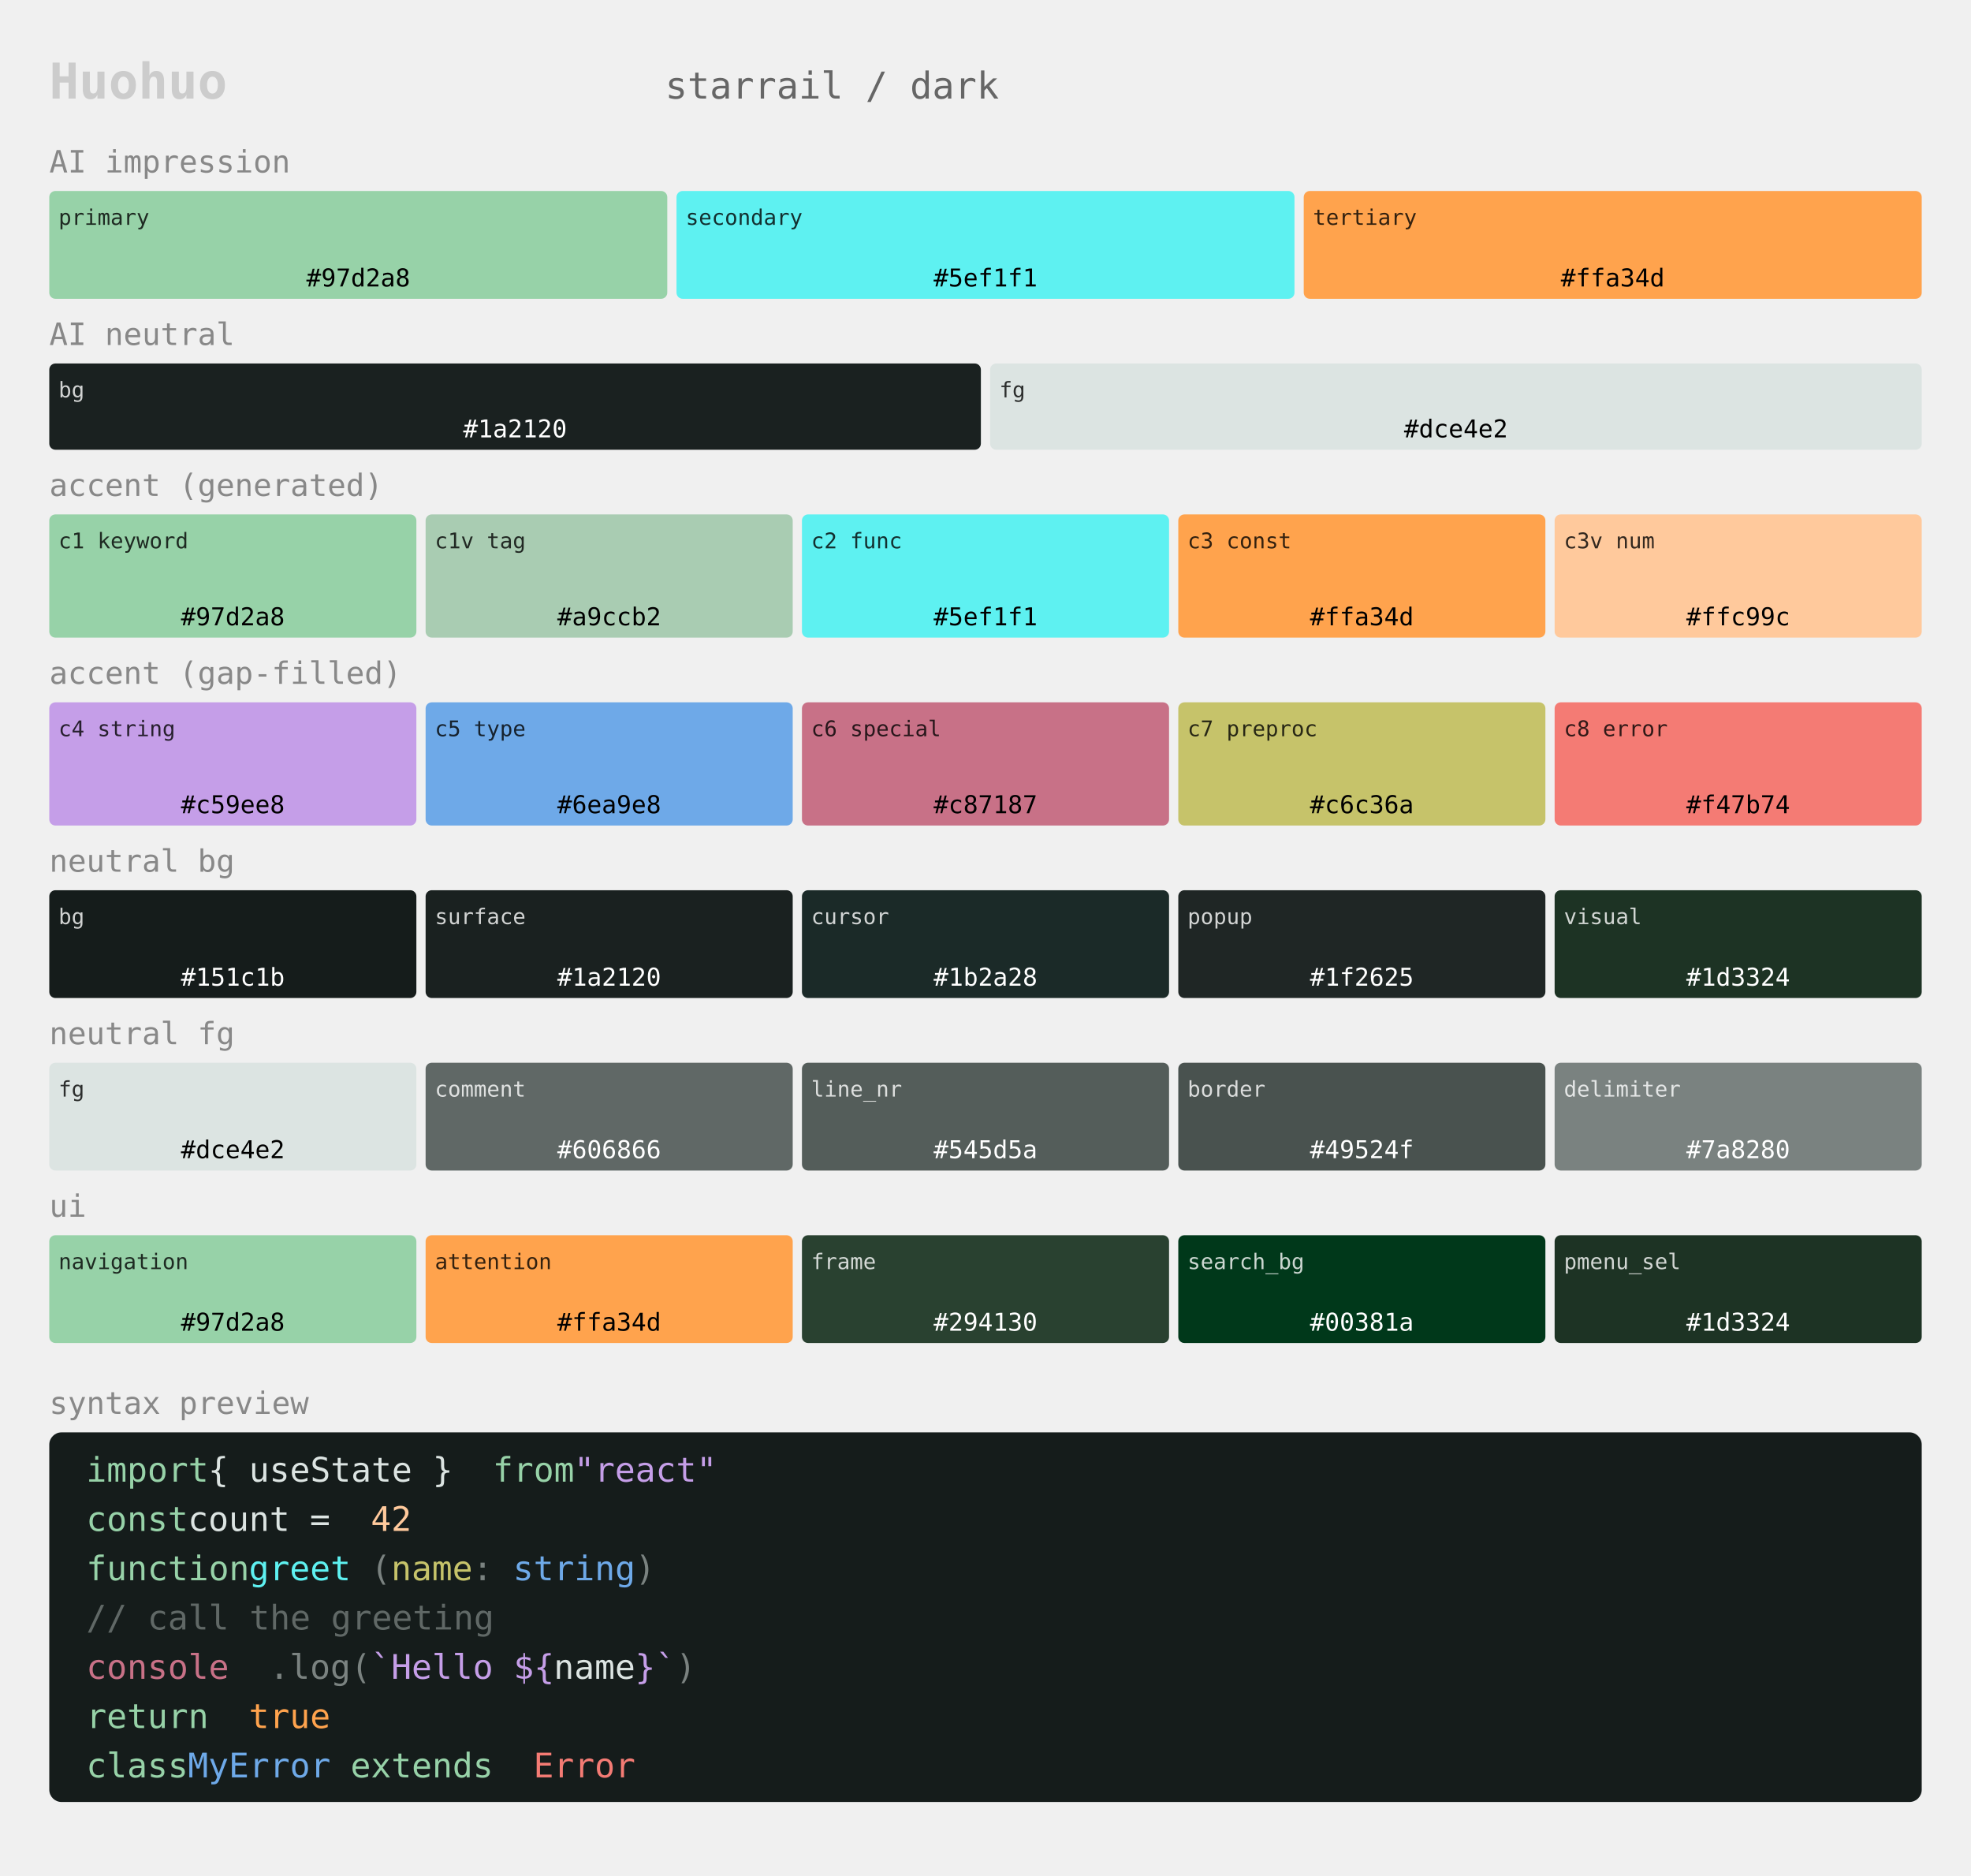
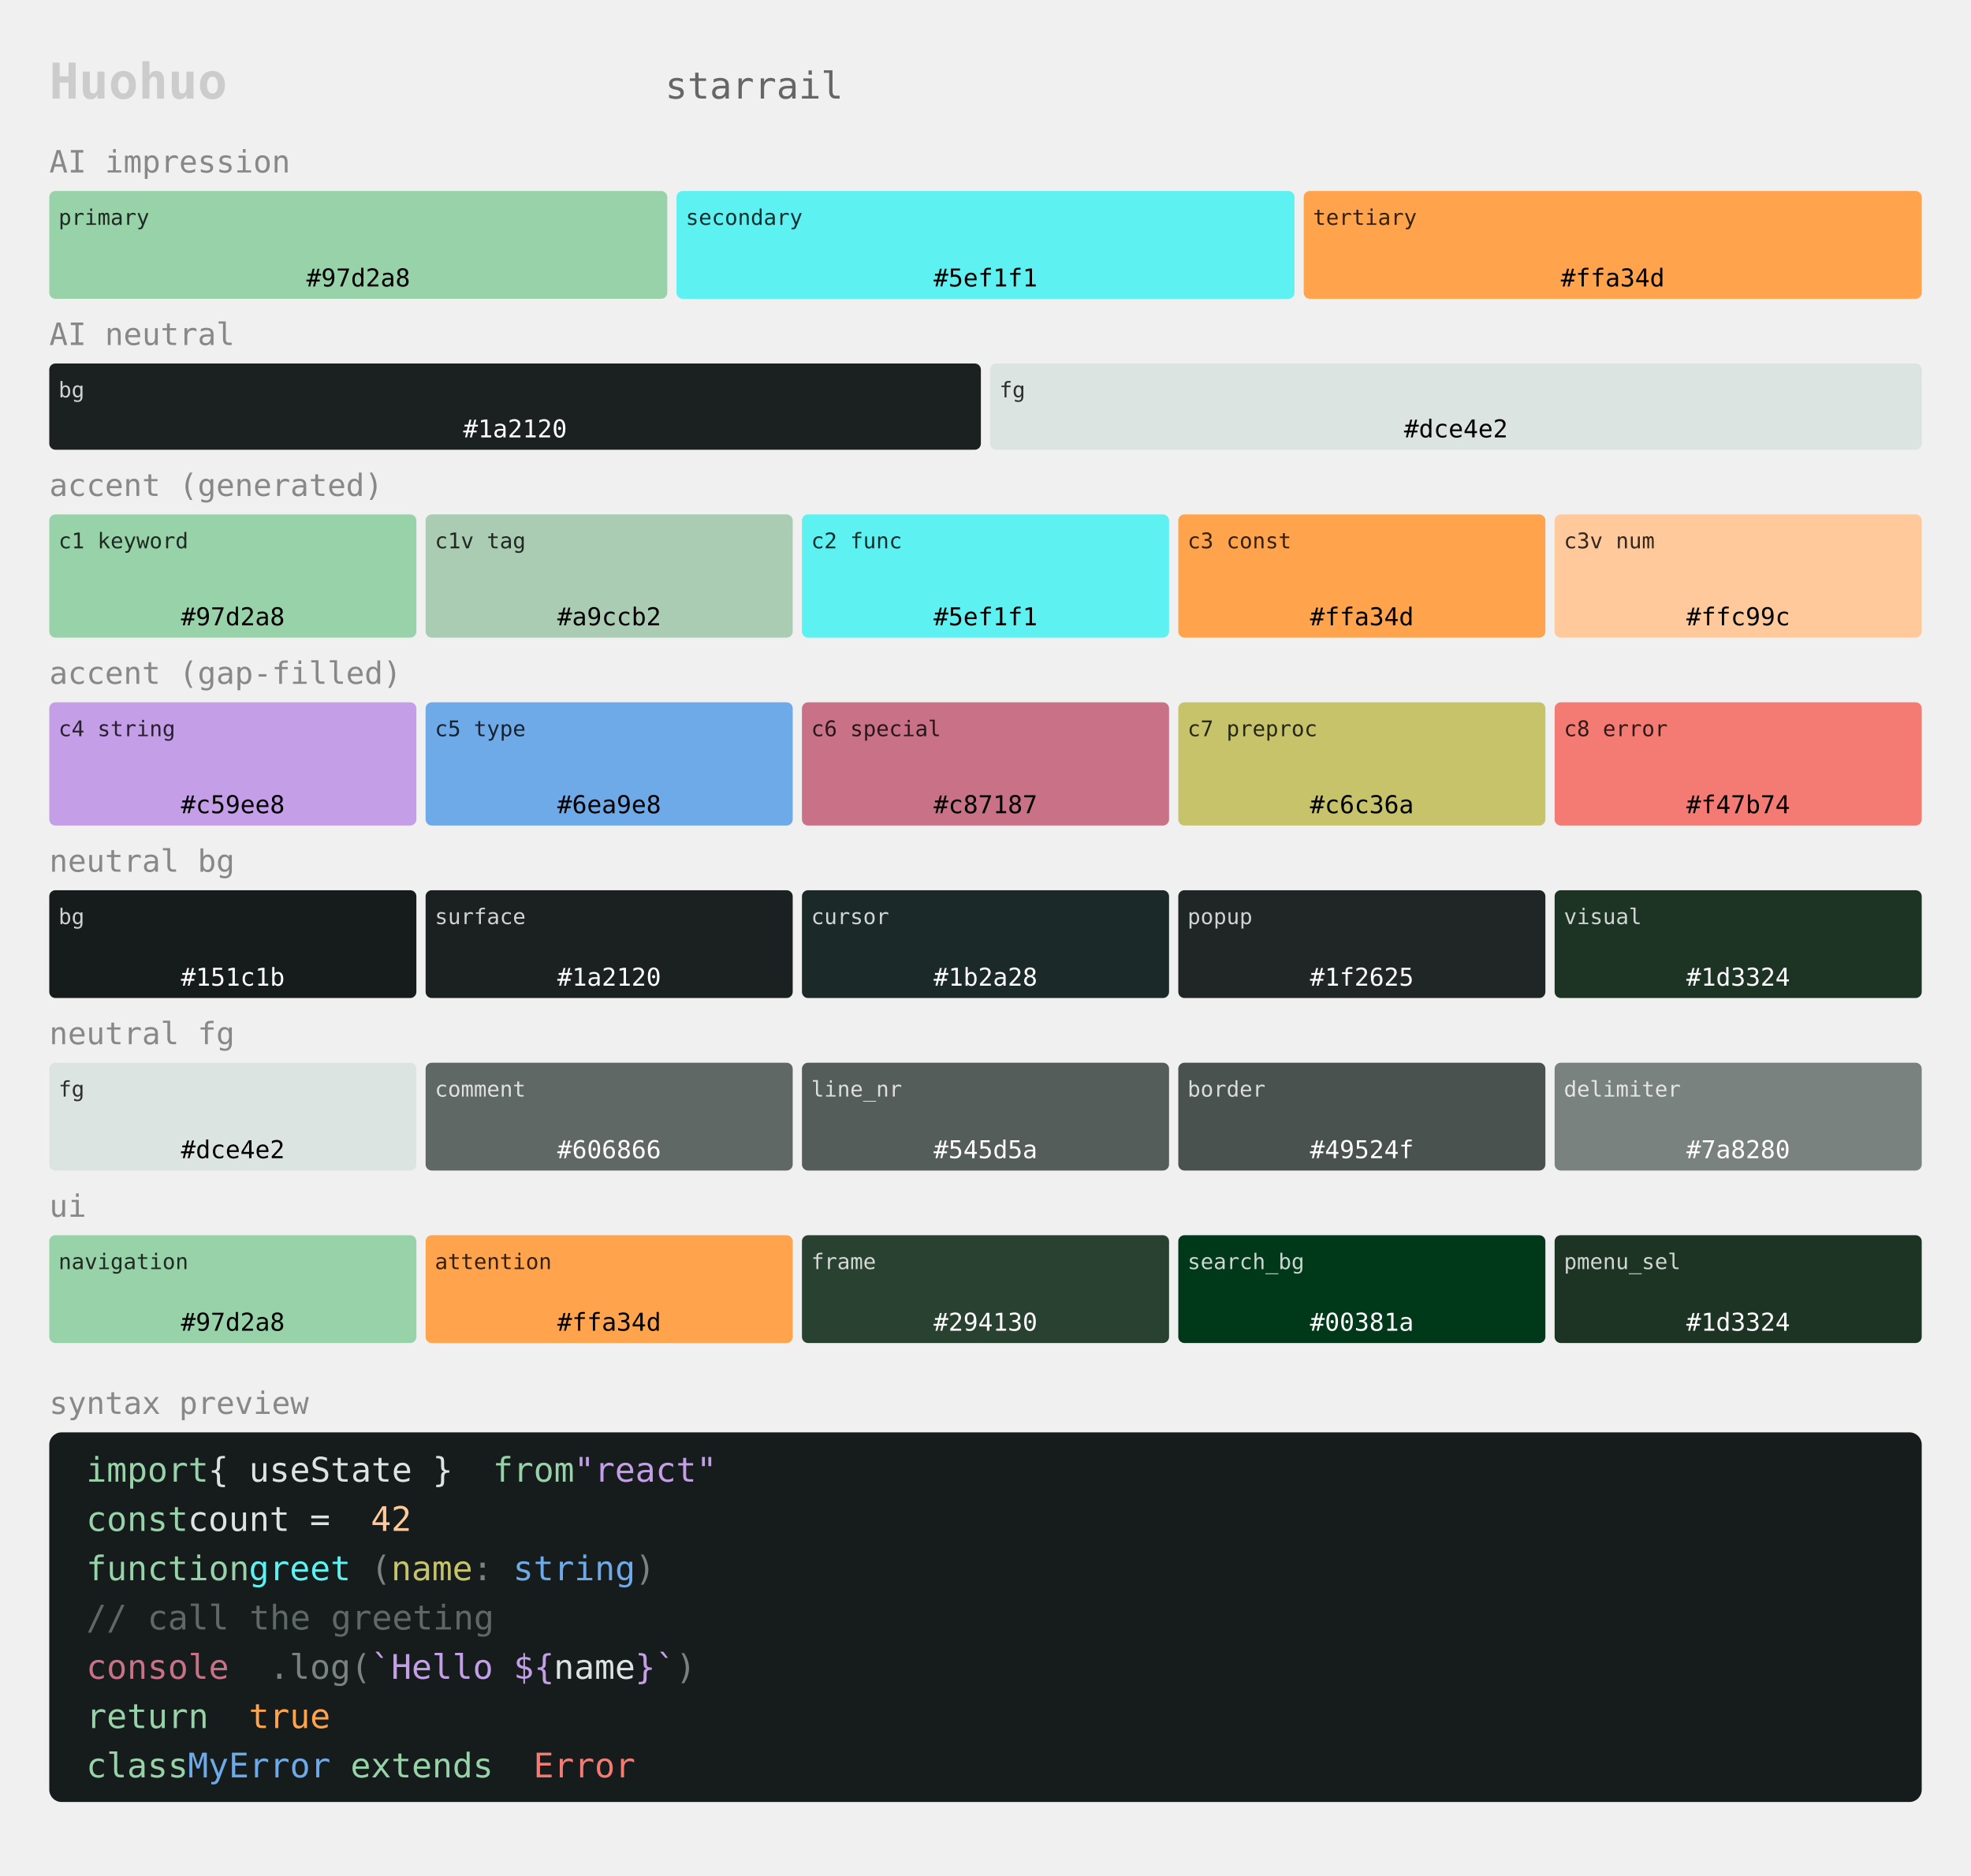
<svg xmlns="http://www.w3.org/2000/svg" width="640" height="609" style="background:#0a0a0a; font-family:ui-monospace,monospace;">
  <text x="16" y="32" fill="#ccc" font-size="16" font-weight="bold">Huohuo</text>
-   <text x="216" y="32" fill="#666" font-size="12">starrail / dark</text>
+   <text x="216" y="32" fill="#666" font-size="12">starrail</text>
  <text x="16" y="56" fill="#888" font-size="10">AI impression</text>
  <rect x="16" y="62" width="200.667" height="35" fill="#97d2a8" rx="2" />
  <text x="19" y="73" fill="#000000" font-size="7" opacity="0.8">primary</text>
  <text x="116.333" y="93" fill="#000000" font-size="8" text-anchor="middle">#97d2a8</text>
  <rect x="219.667" y="62" width="200.667" height="35" fill="#5ef1f1" rx="2" />
  <text x="222.667" y="73" fill="#000000" font-size="7" opacity="0.8">secondary</text>
  <text x="320" y="93" fill="#000000" font-size="8" text-anchor="middle">#5ef1f1</text>
  <rect x="423.333" y="62" width="200.667" height="35" fill="#ffa34d" rx="2" />
  <text x="426.333" y="73" fill="#000000" font-size="7" opacity="0.8">tertiary</text>
  <text x="523.667" y="93" fill="#000000" font-size="8" text-anchor="middle">#ffa34d</text>
  <text x="16" y="112" fill="#888" font-size="10">AI neutral</text>
  <rect x="16" y="118" width="302.5" height="28" fill="#1a2120" rx="2" />
  <text x="19" y="129" fill="#ffffff" font-size="7" opacity="0.8">bg</text>
  <text x="167.25" y="142" fill="#ffffff" font-size="8" text-anchor="middle">#1a2120</text>
  <rect x="321.5" y="118" width="302.5" height="28" fill="#dce4e2" rx="2" />
  <text x="324.5" y="129" fill="#000000" font-size="7" opacity="0.8">fg</text>
  <text x="472.75" y="142" fill="#000000" font-size="8" text-anchor="middle">#dce4e2</text>
  <text x="16" y="161" fill="#888" font-size="10">accent (generated)</text>
  <rect x="16" y="167" width="119.2" height="40" fill="#97d2a8" rx="2" />
  <text x="19" y="178" fill="#000000" font-size="7" opacity="0.8">c1 keyword</text>
  <text x="75.6" y="203" fill="#000000" font-size="8" text-anchor="middle">#97d2a8</text>
  <rect x="138.2" y="167" width="119.2" height="40" fill="#a9ccb2" rx="2" />
  <text x="141.2" y="178" fill="#000000" font-size="7" opacity="0.8">c1v tag</text>
  <text x="197.8" y="203" fill="#000000" font-size="8" text-anchor="middle">#a9ccb2</text>
  <rect x="260.4" y="167" width="119.2" height="40" fill="#5ef1f1" rx="2" />
  <text x="263.4" y="178" fill="#000000" font-size="7" opacity="0.8">c2 func</text>
  <text x="320" y="203" fill="#000000" font-size="8" text-anchor="middle">#5ef1f1</text>
  <rect x="382.6" y="167" width="119.2" height="40" fill="#ffa34d" rx="2" />
  <text x="385.6" y="178" fill="#000000" font-size="7" opacity="0.8">c3 const</text>
  <text x="442.2" y="203" fill="#000000" font-size="8" text-anchor="middle">#ffa34d</text>
  <rect x="504.8" y="167" width="119.2" height="40" fill="#ffc99c" rx="2" />
  <text x="507.8" y="178" fill="#000000" font-size="7" opacity="0.8">c3v num</text>
  <text x="564.4" y="203" fill="#000000" font-size="8" text-anchor="middle">#ffc99c</text>
  <text x="16" y="222" fill="#888" font-size="10">accent (gap-filled)</text>
  <rect x="16" y="228" width="119.2" height="40" fill="#c59ee8" rx="2" />
  <text x="19" y="239" fill="#000000" font-size="7" opacity="0.8">c4 string</text>
  <text x="75.6" y="264" fill="#000000" font-size="8" text-anchor="middle">#c59ee8</text>
  <rect x="138.2" y="228" width="119.2" height="40" fill="#6ea9e8" rx="2" />
  <text x="141.2" y="239" fill="#000000" font-size="7" opacity="0.8">c5 type</text>
  <text x="197.8" y="264" fill="#000000" font-size="8" text-anchor="middle">#6ea9e8</text>
  <rect x="260.4" y="228" width="119.2" height="40" fill="#c87187" rx="2" />
  <text x="263.4" y="239" fill="#000000" font-size="7" opacity="0.8">c6 special</text>
  <text x="320" y="264" fill="#000000" font-size="8" text-anchor="middle">#c87187</text>
  <rect x="382.6" y="228" width="119.2" height="40" fill="#c6c36a" rx="2" />
  <text x="385.6" y="239" fill="#000000" font-size="7" opacity="0.8">c7 preproc</text>
  <text x="442.2" y="264" fill="#000000" font-size="8" text-anchor="middle">#c6c36a</text>
  <rect x="504.8" y="228" width="119.2" height="40" fill="#f47b74" rx="2" />
  <text x="507.8" y="239" fill="#000000" font-size="7" opacity="0.8">c8 error</text>
  <text x="564.4" y="264" fill="#000000" font-size="8" text-anchor="middle">#f47b74</text>
  <text x="16" y="283" fill="#888" font-size="10">neutral bg</text>
  <rect x="16" y="289" width="119.2" height="35" fill="#151c1b" rx="2" />
  <text x="19" y="300" fill="#ffffff" font-size="7" opacity="0.8">bg</text>
  <text x="75.6" y="320" fill="#ffffff" font-size="8" text-anchor="middle">#151c1b</text>
  <rect x="138.2" y="289" width="119.2" height="35" fill="#1a2120" rx="2" />
  <text x="141.2" y="300" fill="#ffffff" font-size="7" opacity="0.8">surface</text>
  <text x="197.8" y="320" fill="#ffffff" font-size="8" text-anchor="middle">#1a2120</text>
  <rect x="260.4" y="289" width="119.2" height="35" fill="#1b2a28" rx="2" />
  <text x="263.4" y="300" fill="#ffffff" font-size="7" opacity="0.8">cursor</text>
  <text x="320" y="320" fill="#ffffff" font-size="8" text-anchor="middle">#1b2a28</text>
  <rect x="382.6" y="289" width="119.2" height="35" fill="#1f2625" rx="2" />
  <text x="385.6" y="300" fill="#ffffff" font-size="7" opacity="0.8">popup</text>
  <text x="442.2" y="320" fill="#ffffff" font-size="8" text-anchor="middle">#1f2625</text>
  <rect x="504.8" y="289" width="119.2" height="35" fill="#1d3324" rx="2" />
  <text x="507.8" y="300" fill="#ffffff" font-size="7" opacity="0.8">visual</text>
  <text x="564.4" y="320" fill="#ffffff" font-size="8" text-anchor="middle">#1d3324</text>
  <text x="16" y="339" fill="#888" font-size="10">neutral fg</text>
  <rect x="16" y="345" width="119.2" height="35" fill="#dce4e2" rx="2" />
  <text x="19" y="356" fill="#000000" font-size="7" opacity="0.8">fg</text>
  <text x="75.6" y="376" fill="#000000" font-size="8" text-anchor="middle">#dce4e2</text>
  <rect x="138.2" y="345" width="119.2" height="35" fill="#606866" rx="2" />
  <text x="141.2" y="356" fill="#ffffff" font-size="7" opacity="0.8">comment</text>
  <text x="197.8" y="376" fill="#ffffff" font-size="8" text-anchor="middle">#606866</text>
  <rect x="260.4" y="345" width="119.2" height="35" fill="#545d5a" rx="2" />
  <text x="263.4" y="356" fill="#ffffff" font-size="7" opacity="0.8">line_nr</text>
  <text x="320" y="376" fill="#ffffff" font-size="8" text-anchor="middle">#545d5a</text>
  <rect x="382.6" y="345" width="119.2" height="35" fill="#49524f" rx="2" />
  <text x="385.6" y="356" fill="#ffffff" font-size="7" opacity="0.8">border</text>
  <text x="442.2" y="376" fill="#ffffff" font-size="8" text-anchor="middle">#49524f</text>
  <rect x="504.8" y="345" width="119.2" height="35" fill="#7a8280" rx="2" />
  <text x="507.8" y="356" fill="#ffffff" font-size="7" opacity="0.8">delimiter</text>
  <text x="564.4" y="376" fill="#ffffff" font-size="8" text-anchor="middle">#7a8280</text>
  <text x="16" y="395" fill="#888" font-size="10">ui</text>
  <rect x="16" y="401" width="119.2" height="35" fill="#97d2a8" rx="2" />
  <text x="19" y="412" fill="#000000" font-size="7" opacity="0.8">navigation</text>
  <text x="75.6" y="432" fill="#000000" font-size="8" text-anchor="middle">#97d2a8</text>
  <rect x="138.2" y="401" width="119.2" height="35" fill="#ffa34d" rx="2" />
  <text x="141.2" y="412" fill="#000000" font-size="7" opacity="0.8">attention</text>
  <text x="197.8" y="432" fill="#000000" font-size="8" text-anchor="middle">#ffa34d</text>
  <rect x="260.4" y="401" width="119.2" height="35" fill="#294130" rx="2" />
  <text x="263.4" y="412" fill="#ffffff" font-size="7" opacity="0.8">frame</text>
  <text x="320" y="432" fill="#ffffff" font-size="8" text-anchor="middle">#294130</text>
  <rect x="382.6" y="401" width="119.2" height="35" fill="#00381a" rx="2" />
  <text x="385.6" y="412" fill="#ffffff" font-size="7" opacity="0.8">search_bg</text>
  <text x="442.2" y="432" fill="#ffffff" font-size="8" text-anchor="middle">#00381a</text>
  <rect x="504.8" y="401" width="119.2" height="35" fill="#1d3324" rx="2" />
  <text x="507.8" y="412" fill="#ffffff" font-size="7" opacity="0.8">pmenu_sel</text>
  <text x="564.4" y="432" fill="#ffffff" font-size="8" text-anchor="middle">#1d3324</text>
  <text x="16" y="459" fill="#888" font-size="10">syntax preview</text>
  <rect x="16" y="465" width="608" height="120" fill="#151c1b" rx="4" />
  <text x="28" y="481" fill="#97d2a8" font-size="11" font-family="monospace">import</text>
  <text x="67.6" y="481" fill="#dce4e2" font-size="11" font-family="monospace"> { useState } </text>
  <text x="160" y="481" fill="#97d2a8" font-size="11" font-family="monospace">from</text>
  <text x="186.4" y="481" fill="#c59ee8" font-size="11" font-family="monospace"> "react"</text>
  <text x="28" y="497" fill="#97d2a8" font-size="11" font-family="monospace">const</text>
  <text x="61" y="497" fill="#dce4e2" font-size="11" font-family="monospace"> count</text>
  <text x="100.6" y="497" fill="#dce4e2" font-size="11" font-family="monospace"> = </text>
  <text x="120.4" y="497" fill="#ffc99c" font-size="11" font-family="monospace">42</text>
  <text x="28" y="513" fill="#97d2a8" font-size="11" font-family="monospace">function</text>
  <text x="80.8" y="513" fill="#5ef1f1" font-size="11" font-family="monospace"> greet</text>
  <text x="120.4" y="513" fill="#7a8280" font-size="11" font-family="monospace">(</text>
  <text x="127" y="513" fill="#c6c36a" font-size="11" font-family="monospace">name</text>
  <text x="153.4" y="513" fill="#7a8280" font-size="11" font-family="monospace">: </text>
  <text x="166.6" y="513" fill="#6ea9e8" font-size="11" font-family="monospace">string</text>
  <text x="206.2" y="513" fill="#7a8280" font-size="11" font-family="monospace">)</text>
  <text x="28" y="529" fill="#606866" font-size="11" font-family="monospace">  // call the greeting</text>
  <text x="28" y="545" fill="#c87187" font-size="11" font-family="monospace">  console</text>
  <text x="87.4" y="545" fill="#7a8280" font-size="11" font-family="monospace">.log(</text>
  <text x="120.4" y="545" fill="#c59ee8" font-size="11" font-family="monospace">`Hello ${</text>
  <text x="179.8" y="545" fill="#dce4e2" font-size="11" font-family="monospace">name</text>
  <text x="206.2" y="545" fill="#c59ee8" font-size="11" font-family="monospace">}`</text>
  <text x="219.4" y="545" fill="#7a8280" font-size="11" font-family="monospace">)</text>
  <text x="28" y="561" fill="#97d2a8" font-size="11" font-family="monospace">  return</text>
  <text x="80.8" y="561" fill="#ffa34d" font-size="11" font-family="monospace"> true</text>
  <text x="28" y="577" fill="#97d2a8" font-size="11" font-family="monospace">class</text>
  <text x="61" y="577" fill="#6ea9e8" font-size="11" font-family="monospace"> MyError</text>
  <text x="113.8" y="577" fill="#97d2a8" font-size="11" font-family="monospace"> extends </text>
  <text x="173.2" y="577" fill="#f47b74" font-size="11" font-family="monospace">Error</text>
</svg>
